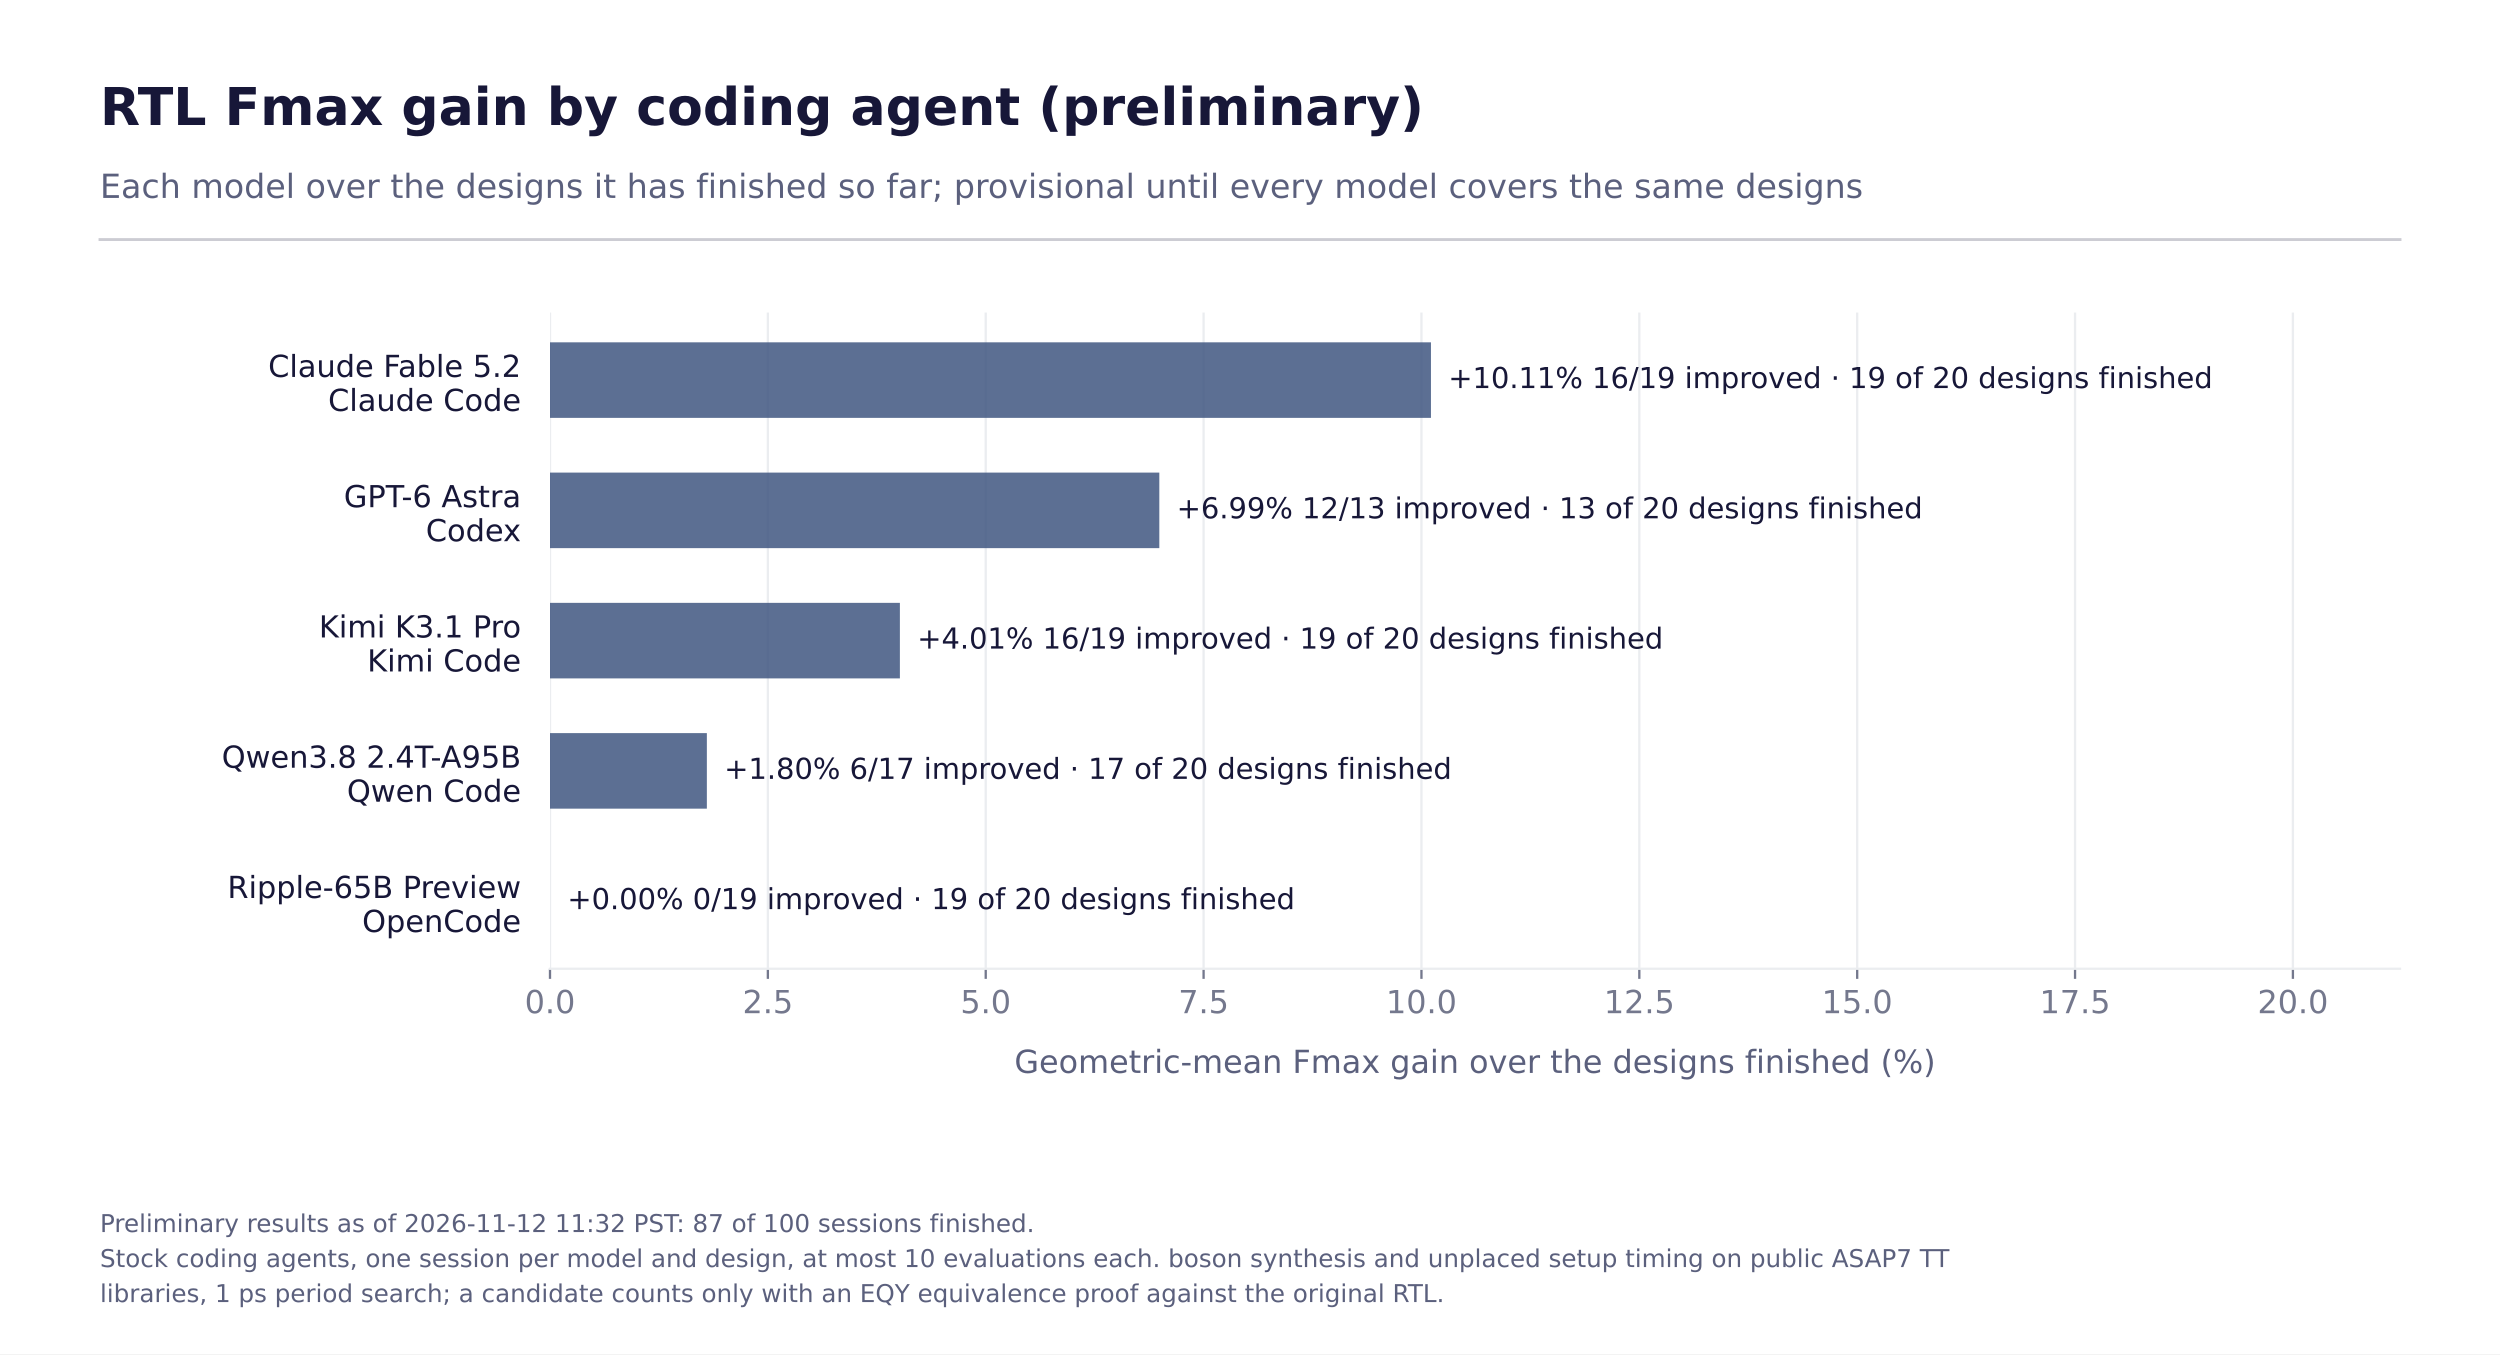
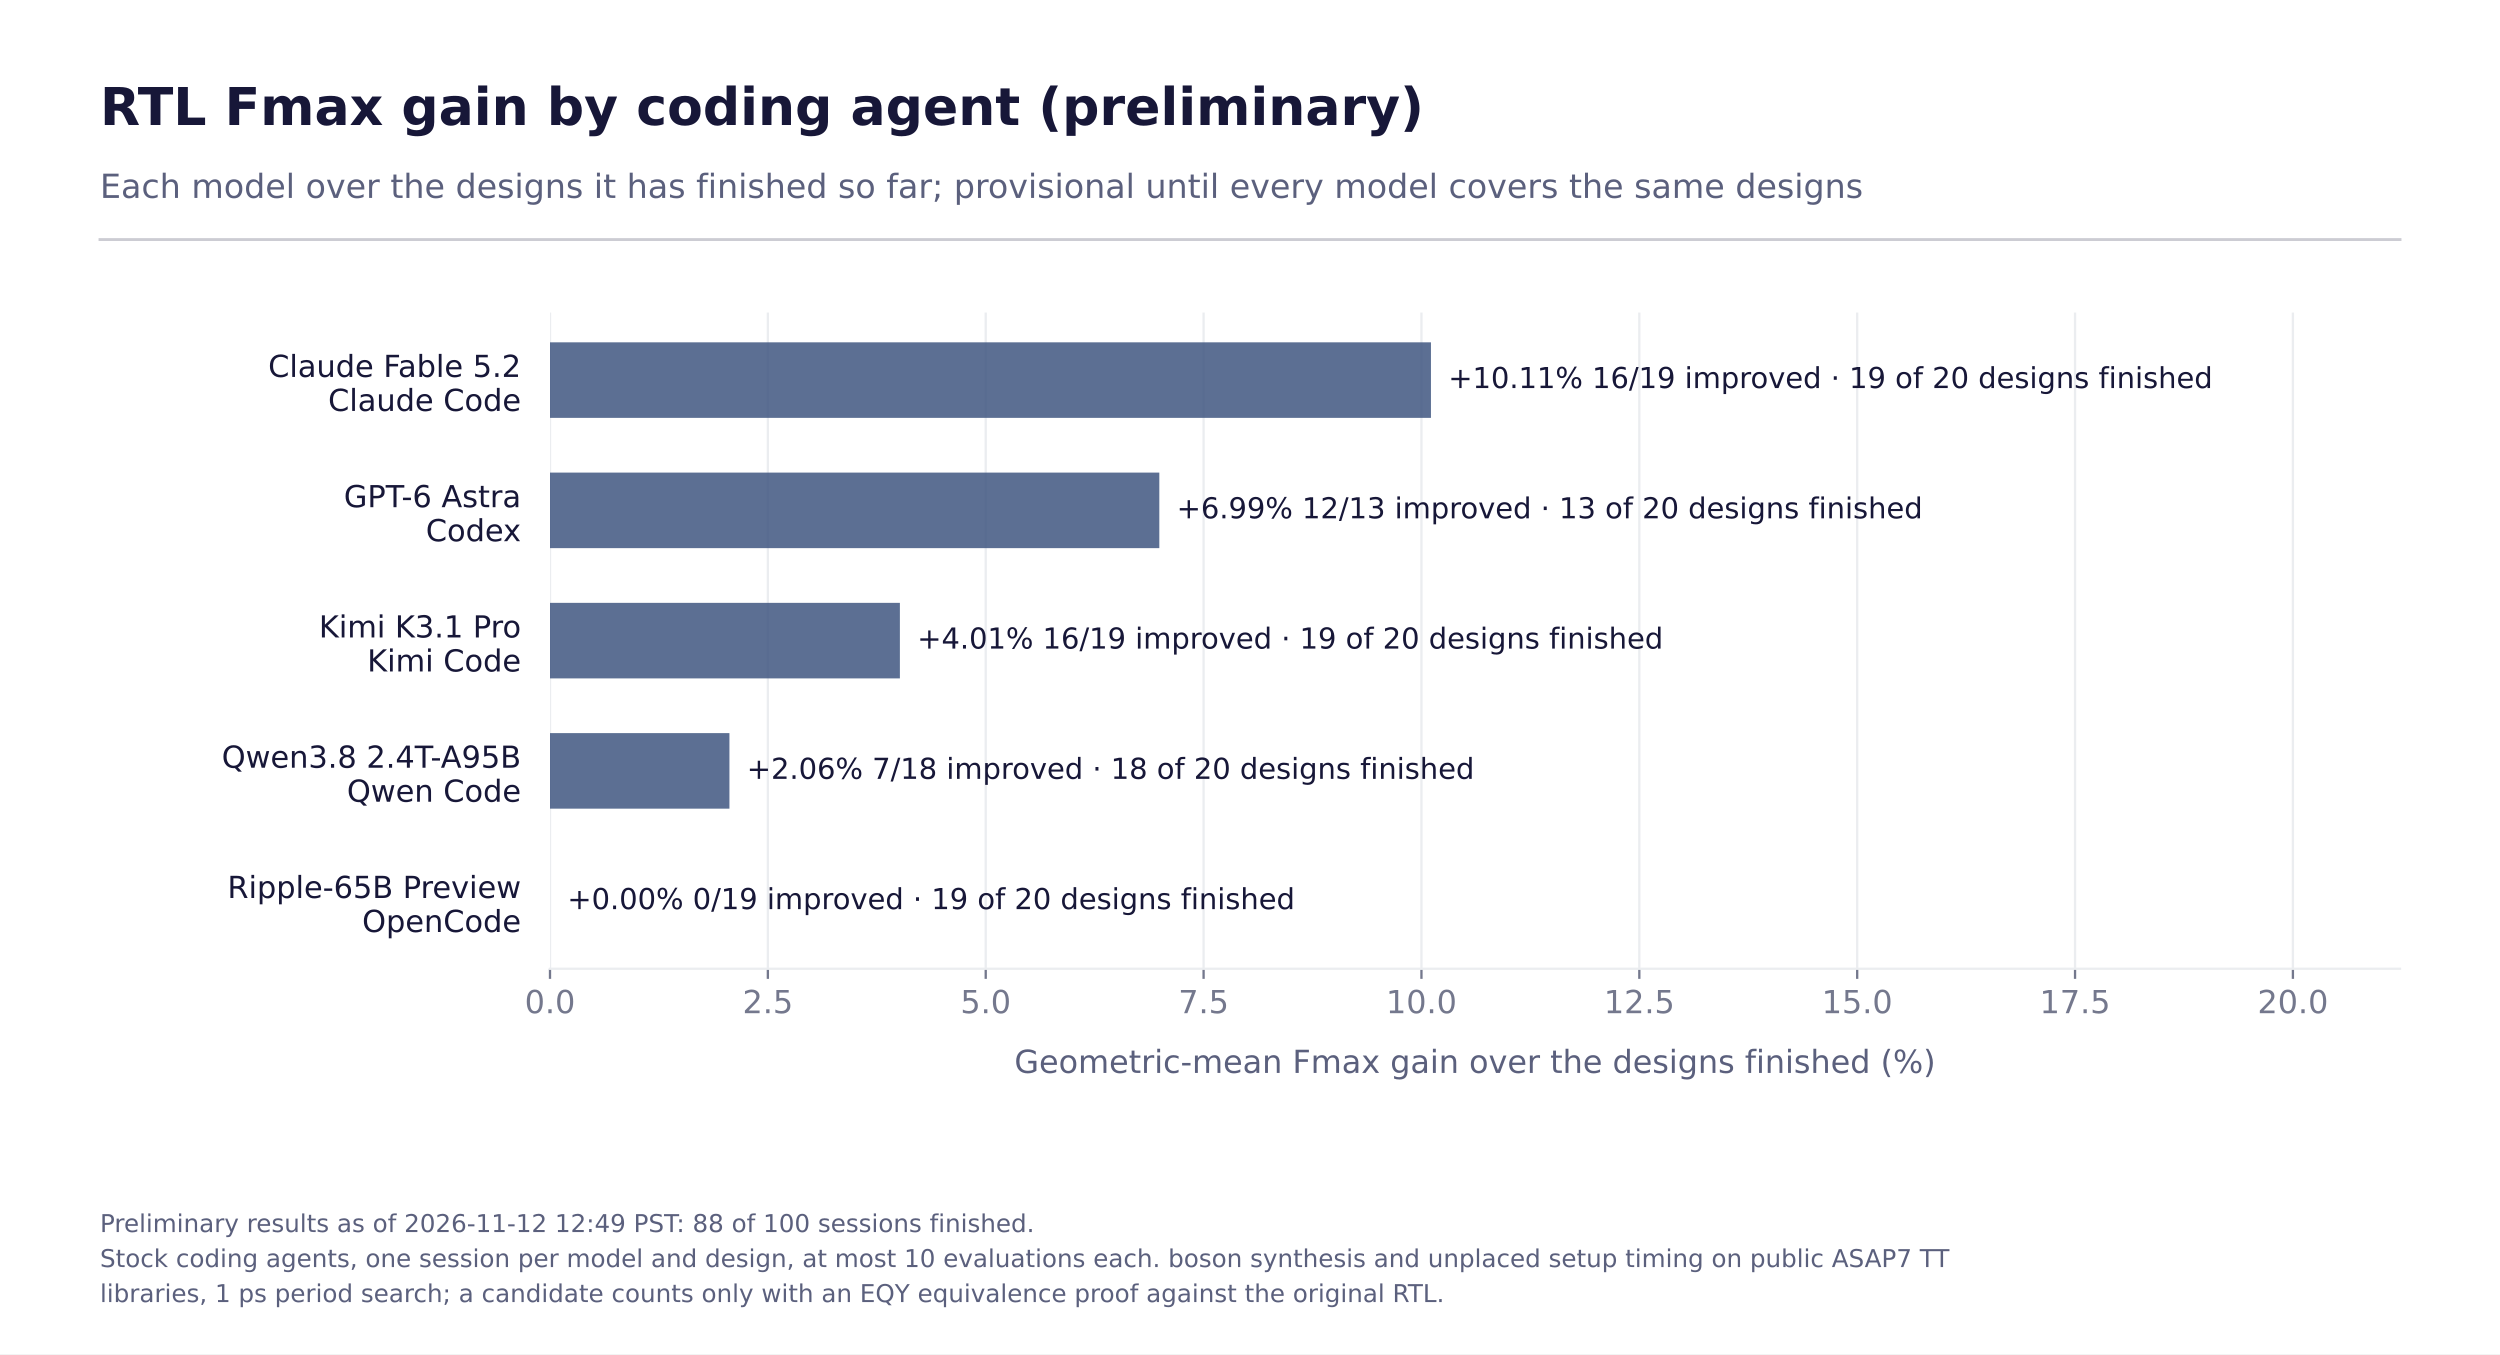
<svg xmlns="http://www.w3.org/2000/svg" xmlns:xlink="http://www.w3.org/1999/xlink" width="864pt" height="468pt" viewBox="0 0 864 468" version="1.1">
  <defs>
    <style type="text/css">*{stroke-linejoin: round; stroke-linecap: butt}</style>
  </defs>
  <g id="figure_1">
    <g id="patch_1">
      <path d="M 0 468  L 864 468  L 864 0  L 0 0  z " style="fill: #ffffff" />
    </g>
    <g id="axes_1">
      <g id="patch_2">
        <path d="M 190.08 334.8  L 829.44 334.8  L 829.44 108  L 190.08 108  z " style="fill: #ffffff" />
      </g>
      <g id="matplotlib.axis_1">
        <g id="xtick_1">
          <g id="line2d_1">
-             <path d="M 190.08 334.8  L 190.08 108  " clip-path="url(#pcce7576f7a)" style="fill: none; stroke: #ebedf0; stroke-width: 0.8; stroke-linecap: square" />
+             <path d="M 190.08 334.8  L 190.08 108  " clip-path="url(#p4ebb32de9a)" style="fill: none; stroke: #ebedf0; stroke-width: 0.8; stroke-linecap: square" />
          </g>
          <g id="line2d_2">
            <defs>
              <path id="m93d353a957" d="M 0 0  L 0 3.5  " style="stroke: #74788d; stroke-width: 0.8" />
            </defs>
            <g>
              <use xlink:href="#m93d353a957" x="190.08" y="334.8" style="fill: #74788d; stroke: #74788d; stroke-width: 0.8" />
            </g>
          </g>
          <g id="text_1">
            <text style="fill: #74788d; font: 11px 'DejaVu Sans'; text-anchor: middle" x="190.08" y="350.158" transform="rotate(-0 190.08 350.1583)">0.0</text>
          </g>
        </g>
        <g id="xtick_2">
          <g id="line2d_3">
-             <path d="M 265.374 334.8  L 265.374 108  " clip-path="url(#pcce7576f7a)" style="fill: none; stroke: #ebedf0; stroke-width: 0.8; stroke-linecap: square" />
+             <path d="M 265.374 334.8  L 265.374 108  " clip-path="url(#p4ebb32de9a)" style="fill: none; stroke: #ebedf0; stroke-width: 0.8; stroke-linecap: square" />
          </g>
          <g id="line2d_4">
            <g>
              <use xlink:href="#m93d353a957" x="265.374" y="334.8" style="fill: #74788d; stroke: #74788d; stroke-width: 0.8" />
            </g>
          </g>
          <g id="text_2">
            <text style="fill: #74788d; font: 11px 'DejaVu Sans'; text-anchor: middle" x="265.374" y="350.158" transform="rotate(-0 265.3736 350.1583)">2.5</text>
          </g>
        </g>
        <g id="xtick_3">
          <g id="line2d_5">
-             <path d="M 340.667 334.8  L 340.667 108  " clip-path="url(#pcce7576f7a)" style="fill: none; stroke: #ebedf0; stroke-width: 0.8; stroke-linecap: square" />
+             <path d="M 340.667 334.8  L 340.667 108  " clip-path="url(#p4ebb32de9a)" style="fill: none; stroke: #ebedf0; stroke-width: 0.8; stroke-linecap: square" />
          </g>
          <g id="line2d_6">
            <g>
              <use xlink:href="#m93d353a957" x="340.667" y="334.8" style="fill: #74788d; stroke: #74788d; stroke-width: 0.8" />
            </g>
          </g>
          <g id="text_3">
            <text style="fill: #74788d; font: 11px 'DejaVu Sans'; text-anchor: middle" x="340.667" y="350.158" transform="rotate(-0 340.6672 350.1583)">5.0</text>
          </g>
        </g>
        <g id="xtick_4">
          <g id="line2d_7">
-             <path d="M 415.961 334.8  L 415.961 108  " clip-path="url(#pcce7576f7a)" style="fill: none; stroke: #ebedf0; stroke-width: 0.8; stroke-linecap: square" />
+             <path d="M 415.961 334.8  L 415.961 108  " clip-path="url(#p4ebb32de9a)" style="fill: none; stroke: #ebedf0; stroke-width: 0.8; stroke-linecap: square" />
          </g>
          <g id="line2d_8">
            <g>
              <use xlink:href="#m93d353a957" x="415.961" y="334.8" style="fill: #74788d; stroke: #74788d; stroke-width: 0.8" />
            </g>
          </g>
          <g id="text_4">
            <text style="fill: #74788d; font: 11px 'DejaVu Sans'; text-anchor: middle" x="415.961" y="350.158" transform="rotate(-0 415.9608 350.1583)">7.5</text>
          </g>
        </g>
        <g id="xtick_5">
          <g id="line2d_9">
-             <path d="M 491.254 334.8  L 491.254 108  " clip-path="url(#pcce7576f7a)" style="fill: none; stroke: #ebedf0; stroke-width: 0.8; stroke-linecap: square" />
+             <path d="M 491.254 334.8  L 491.254 108  " clip-path="url(#p4ebb32de9a)" style="fill: none; stroke: #ebedf0; stroke-width: 0.8; stroke-linecap: square" />
          </g>
          <g id="line2d_10">
            <g>
              <use xlink:href="#m93d353a957" x="491.254" y="334.8" style="fill: #74788d; stroke: #74788d; stroke-width: 0.8" />
            </g>
          </g>
          <g id="text_5">
            <text style="fill: #74788d; font: 11px 'DejaVu Sans'; text-anchor: middle" x="491.254" y="350.158" transform="rotate(-0 491.2543 350.1583)">10.0</text>
          </g>
        </g>
        <g id="xtick_6">
          <g id="line2d_11">
-             <path d="M 566.548 334.8  L 566.548 108  " clip-path="url(#pcce7576f7a)" style="fill: none; stroke: #ebedf0; stroke-width: 0.8; stroke-linecap: square" />
+             <path d="M 566.548 334.8  L 566.548 108  " clip-path="url(#p4ebb32de9a)" style="fill: none; stroke: #ebedf0; stroke-width: 0.8; stroke-linecap: square" />
          </g>
          <g id="line2d_12">
            <g>
              <use xlink:href="#m93d353a957" x="566.548" y="334.8" style="fill: #74788d; stroke: #74788d; stroke-width: 0.8" />
            </g>
          </g>
          <g id="text_6">
            <text style="fill: #74788d; font: 11px 'DejaVu Sans'; text-anchor: middle" x="566.548" y="350.158" transform="rotate(-0 566.5479 350.1583)">12.5</text>
          </g>
        </g>
        <g id="xtick_7">
          <g id="line2d_13">
-             <path d="M 641.842 334.8  L 641.842 108  " clip-path="url(#pcce7576f7a)" style="fill: none; stroke: #ebedf0; stroke-width: 0.8; stroke-linecap: square" />
+             <path d="M 641.842 334.8  L 641.842 108  " clip-path="url(#p4ebb32de9a)" style="fill: none; stroke: #ebedf0; stroke-width: 0.8; stroke-linecap: square" />
          </g>
          <g id="line2d_14">
            <g>
              <use xlink:href="#m93d353a957" x="641.842" y="334.8" style="fill: #74788d; stroke: #74788d; stroke-width: 0.8" />
            </g>
          </g>
          <g id="text_7">
            <text style="fill: #74788d; font: 11px 'DejaVu Sans'; text-anchor: middle" x="641.842" y="350.158" transform="rotate(-0 641.8415 350.1583)">15.0</text>
          </g>
        </g>
        <g id="xtick_8">
          <g id="line2d_15">
-             <path d="M 717.135 334.8  L 717.135 108  " clip-path="url(#pcce7576f7a)" style="fill: none; stroke: #ebedf0; stroke-width: 0.8; stroke-linecap: square" />
+             <path d="M 717.135 334.8  L 717.135 108  " clip-path="url(#p4ebb32de9a)" style="fill: none; stroke: #ebedf0; stroke-width: 0.8; stroke-linecap: square" />
          </g>
          <g id="line2d_16">
            <g>
              <use xlink:href="#m93d353a957" x="717.135" y="334.8" style="fill: #74788d; stroke: #74788d; stroke-width: 0.8" />
            </g>
          </g>
          <g id="text_8">
            <text style="fill: #74788d; font: 11px 'DejaVu Sans'; text-anchor: middle" x="717.135" y="350.158" transform="rotate(-0 717.1351 350.1583)">17.5</text>
          </g>
        </g>
        <g id="xtick_9">
          <g id="line2d_17">
-             <path d="M 792.429 334.8  L 792.429 108  " clip-path="url(#pcce7576f7a)" style="fill: none; stroke: #ebedf0; stroke-width: 0.8; stroke-linecap: square" />
+             <path d="M 792.429 334.8  L 792.429 108  " clip-path="url(#p4ebb32de9a)" style="fill: none; stroke: #ebedf0; stroke-width: 0.8; stroke-linecap: square" />
          </g>
          <g id="line2d_18">
            <g>
              <use xlink:href="#m93d353a957" x="792.429" y="334.8" style="fill: #74788d; stroke: #74788d; stroke-width: 0.8" />
            </g>
          </g>
          <g id="text_9">
            <text style="fill: #74788d; font: 11px 'DejaVu Sans'; text-anchor: middle" x="792.429" y="350.158" transform="rotate(-0 792.4287 350.1583)">20.0</text>
          </g>
        </g>
        <g id="text_10">
          <text style="fill: #5b607d; font: 11px 'DejaVu Sans'; text-anchor: middle" x="509.76" y="370.804" transform="rotate(-0 509.76 370.8042)">Geometric-mean Fmax gain over the designs finished (%)</text>
        </g>
      </g>
      <g id="matplotlib.axis_2">
        <g id="ytick_1">
          <g id="line2d_19" />
          <g id="text_11">
            <text style="fill: #171738; font: 10.5px 'DejaVu Sans'" transform="translate(92.68391 130.2724)">Claude Fable 5.2</text>
            <text style="fill: #171738; font: 10.5px 'DejaVu Sans'" transform="translate(113.3952 142.0301)">Claude Code</text>
          </g>
        </g>
        <g id="ytick_2">
          <g id="line2d_20" />
          <g id="text_12">
            <text style="fill: #171738; font: 10.5px 'DejaVu Sans'" transform="translate(118.8322 175.2903)">GPT-6 Astra</text>
            <text style="fill: #171738; font: 10.5px 'DejaVu Sans'" transform="translate(147.1658 187.048)">Codex</text>
          </g>
        </g>
        <g id="ytick_3">
          <g id="line2d_21" />
          <g id="text_13">
            <text style="fill: #171738; font: 10.5px 'DejaVu Sans'" transform="translate(110.2222 220.3082)">Kimi K3.1 Pro</text>
            <text style="fill: #171738; font: 10.5px 'DejaVu Sans'" transform="translate(126.9123 232.0659)">Kimi Code</text>
          </g>
        </g>
        <g id="ytick_4">
          <g id="line2d_22" />
          <g id="text_14">
            <text style="fill: #171738; font: 10.5px 'DejaVu Sans'" transform="translate(76.62383 265.326)">Qwen3.8 2.4T-A95B</text>
            <text style="fill: #171738; font: 10.5px 'DejaVu Sans'" transform="translate(119.892 277.0837)">Qwen Code</text>
          </g>
        </g>
        <g id="ytick_5">
          <g id="line2d_23" />
          <g id="text_15">
            <text style="fill: #171738; font: 10.5px 'DejaVu Sans'" transform="translate(78.59914 310.3439)">Ripple-65B Preview</text>
            <text style="fill: #171738; font: 10.5px 'DejaVu Sans'" transform="translate(125.1502 322.1016)">OpenCode</text>
          </g>
        </g>
      </g>
      <g id="patch_3">
-         <path d="M 190.08 118.309  L 494.537 118.309  L 494.537 144.419  L 190.08 144.419  z " clip-path="url(#pcce7576f7a)" style="fill: #3f5680; opacity: 0.85" />
+         <path d="M 190.08 118.309  L 494.537 118.309  L 494.537 144.419  L 190.08 144.419  z " clip-path="url(#p4ebb32de9a)" style="fill: #3f5680; opacity: 0.85" />
      </g>
      <g id="patch_4">
-         <path d="M 190.08 163.327  L 400.661 163.327  L 400.661 189.437  L 190.08 189.437  z " clip-path="url(#pcce7576f7a)" style="fill: #3f5680; opacity: 0.85" />
+         <path d="M 190.08 163.327  L 400.661 163.327  L 400.661 189.437  L 190.08 189.437  z " clip-path="url(#p4ebb32de9a)" style="fill: #3f5680; opacity: 0.85" />
      </g>
      <g id="patch_5">
-         <path d="M 190.08 208.345  L 311.001 208.345  L 311.001 234.455  L 190.08 234.455  z " clip-path="url(#pcce7576f7a)" style="fill: #3f5680; opacity: 0.85" />
+         <path d="M 190.08 208.345  L 311.001 208.345  L 311.001 234.455  L 190.08 234.455  z " clip-path="url(#p4ebb32de9a)" style="fill: #3f5680; opacity: 0.85" />
      </g>
      <g id="patch_6">
-         <path d="M 190.08 253.363  L 244.291 253.363  L 244.291 279.473  L 190.08 279.473  z " clip-path="url(#pcce7576f7a)" style="fill: #3f5680; opacity: 0.85" />
+         <path d="M 190.08 253.363  L 252.092 253.363  L 252.092 279.473  L 190.08 279.473  z " clip-path="url(#p4ebb32de9a)" style="fill: #3f5680; opacity: 0.85" />
      </g>
      <g id="patch_7">
-         <path d="M 190.08 298.381  L 190.08 298.381  L 190.08 324.491  L 190.08 324.491  z " clip-path="url(#pcce7576f7a)" style="fill: #3f5680; opacity: 0.85" />
+         <path d="M 190.08 298.381  L 190.08 298.381  L 190.08 324.491  L 190.08 324.491  z " clip-path="url(#p4ebb32de9a)" style="fill: #3f5680; opacity: 0.85" />
      </g>
      <g id="patch_8">
        <path d="M 190.08 334.8  L 829.44 334.8  " style="fill: none; stroke: #ebedf0; stroke-width: 0.8; stroke-linejoin: miter; stroke-linecap: square" />
      </g>
      <g id="text_16">
        <text style="fill: #171738; font: 10px 'DejaVu Sans'; text-anchor: start" x="500.537" y="134.124" transform="rotate(-0 500.5371 134.1236)">+10.11%   16/19 improved · 19 of 20 designs finished</text>
      </g>
      <g id="text_17">
        <text style="fill: #171738; font: 10px 'DejaVu Sans'; text-anchor: start" x="406.661" y="179.142" transform="rotate(-0 406.6611 179.1415)">+6.99%   12/13 improved · 13 of 20 designs finished</text>
      </g>
      <g id="text_18">
        <text style="fill: #171738; font: 10px 'DejaVu Sans'; text-anchor: start" x="317.001" y="224.159" transform="rotate(-0 317.0015 224.1594)">+4.01%   16/19 improved · 19 of 20 designs finished</text>
      </g>
      <g id="text_19">
-         <text style="fill: #171738; font: 10px 'DejaVu Sans'; text-anchor: start" x="250.291" y="269.177" transform="rotate(-0 250.2914 269.1772)">+1.80%   6/17 improved · 17 of 20 designs finished</text>
+         <text style="fill: #171738; font: 10px 'DejaVu Sans'; text-anchor: start" x="258.092" y="269.177" transform="rotate(-0 258.0918 269.1772)">+2.06%   7/18 improved · 18 of 20 designs finished</text>
      </g>
      <g id="text_20">
        <text style="fill: #171738; font: 10px 'DejaVu Sans'; text-anchor: start" x="196.08" y="314.195" transform="rotate(-0 196.08 314.1951)">+0.00%   0/19 improved · 19 of 20 designs finished</text>
      </g>
    </g>
    <g id="line2d_24">
      <path d="M 34.56 82.8  L 829.44 82.8  " style="fill: none; stroke: #171738; stroke-opacity: 0.22; stroke-linecap: square" />
    </g>
    <g id="text_21">
      <text style="fill: #171738; font: 700 18px 'DejaVu Sans'; text-anchor: start" x="34.56" y="43.2" transform="rotate(-0 34.56 43.2)">RTL Fmax gain by coding agent (preliminary)</text>
    </g>
    <g id="text_22">
      <text style="fill: #5b607d; font: 11.5px 'DejaVu Sans'; text-anchor: start" x="34.56" y="68.4" transform="rotate(-0 34.56 68.4)">Each model over the designs it has finished so far; provisional until every model covers the same designs</text>
    </g>
    <g id="text_23">
-       <text style="fill: #5b607d; font: 8.5px 'DejaVu Sans'" transform="translate(34.56 425.7968)">Preliminary results as of 2026-11-12 11:32 PST: 87 of 100 sessions finished.</text>
+       <text style="fill: #5b607d; font: 8.5px 'DejaVu Sans'" transform="translate(34.56 425.7968)">Preliminary results as of 2026-11-12 12:49 PST: 88 of 100 sessions finished.</text>
      <text style="fill: #5b607d; font: 8.5px 'DejaVu Sans'" transform="translate(34.56 437.8984)">Stock coding agents, one session per model and design, at most 10 evaluations each. boson synthesis and unplaced setup timing on public ASAP7 TT</text>
      <text style="fill: #5b607d; font: 8.5px 'DejaVu Sans'" transform="translate(34.56 450)">libraries, 1 ps period search; a candidate counts only with an EQY equivalence proof against the original RTL.</text>
    </g>
  </g>
  <defs>
-     <clipPath id="pcce7576f7a">
+     <clipPath id="p4ebb32de9a">
      <rect x="190.08" y="108" width="639.36" height="226.8" />
    </clipPath>
  </defs>
</svg>
